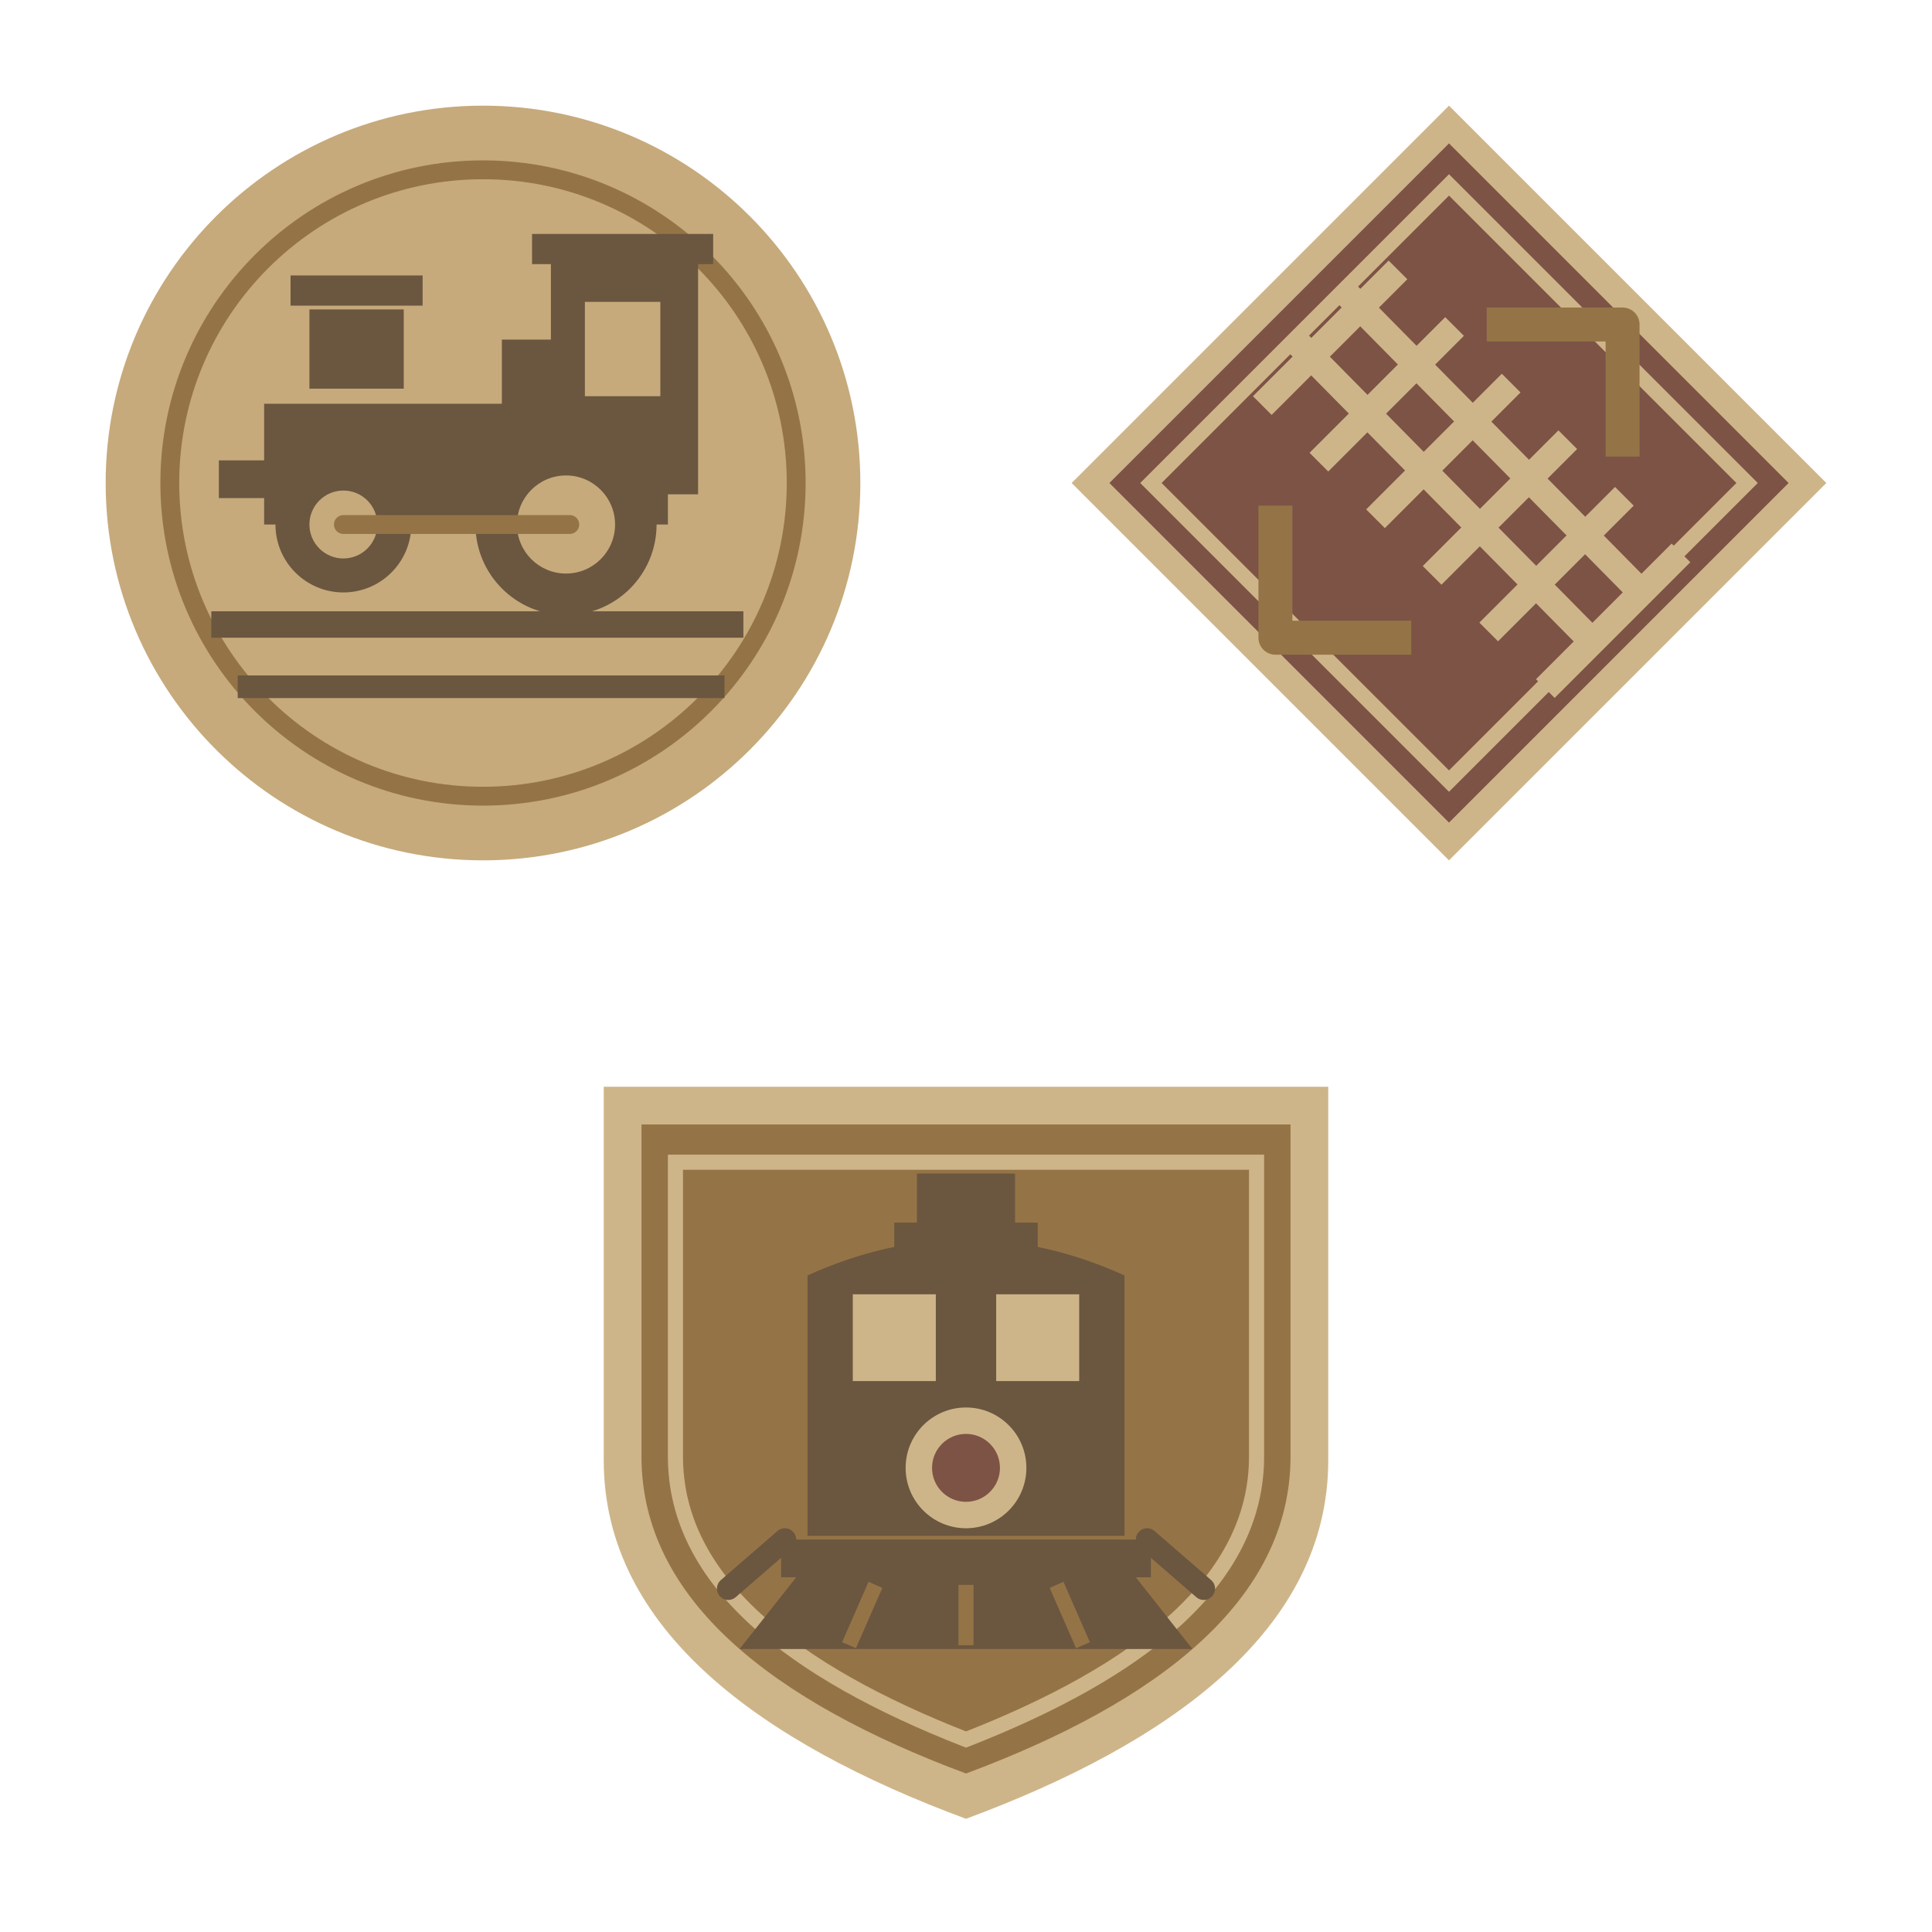
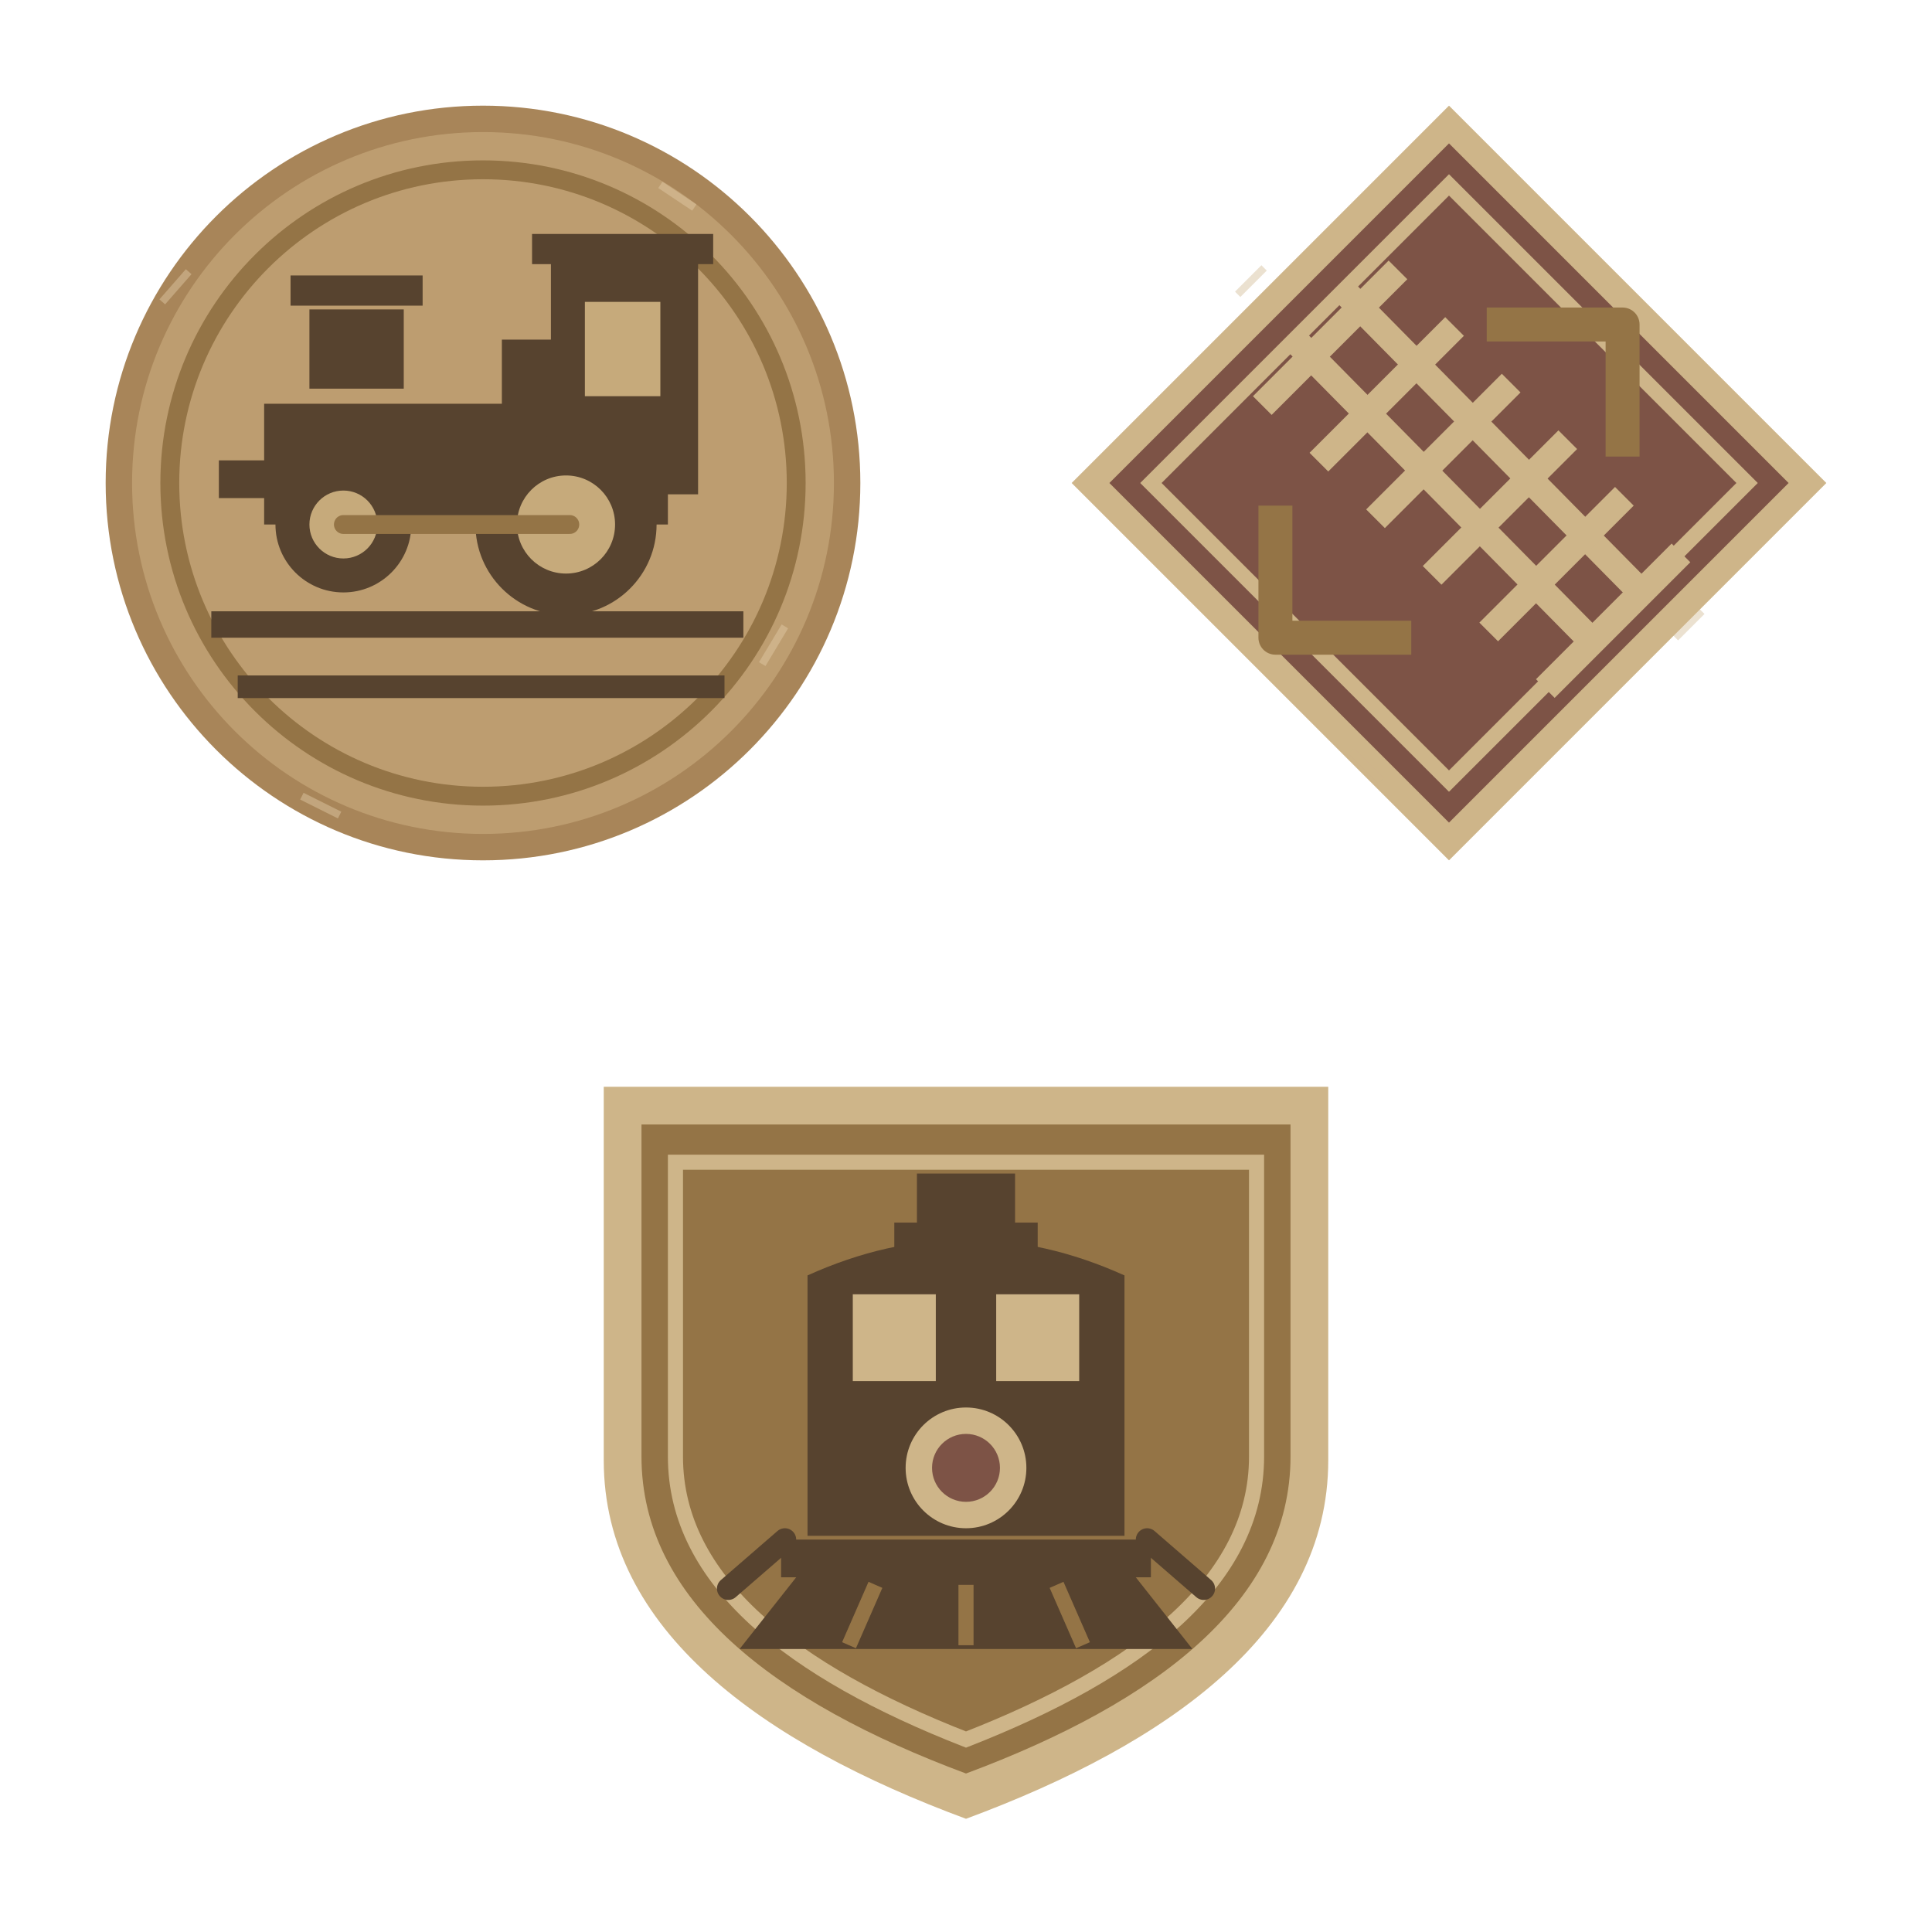
<svg xmlns="http://www.w3.org/2000/svg" width="512" height="512" viewBox="0 0 512 512">
  <g id="circle-locomotive">
-     <circle cx="128" cy="128" r="100" fill="#C6AA7B" />
-     <circle cx="128" cy="128" r="93" fill="#C6AA7B" />
+     <circle cx="128" cy="128" r="100" fill="#A88559" />
+     <circle cx="128" cy="128" r="93" fill="#BD9D70" />
    <circle cx="128" cy="128" r="83" fill="none" stroke="#947446" stroke-width="5" />
-     <g fill="#6B5640">
+     <g fill="#57432F">
      <path d="M70 107H133V90H146V68H185V131H177V139H70V132H58V122H70Z" />
      <path d="M82 82H107V103H82ZM77 73H112V81H77ZM141 62H189V70H141Z" />
      <circle cx="91" cy="139" r="18" />
      <circle cx="150" cy="139" r="24" />
      <path d="M56 162H197V169H56ZM63 179H192V185H63Z" />
    </g>
    <path d="M155 80H175V105H155Z" fill="#C6AA7B" />
    <g fill="#C6AA7B">
      <circle cx="91" cy="139" r="9" />
      <circle cx="150" cy="139" r="13" />
    </g>
    <path d="M91 139H151" stroke="#947446" stroke-width="5" stroke-linecap="round" />
+     <path d="M43 80l7-8M175 49l9 6M208 166l-6 10M90 216l-10-5" fill="none" stroke="#E3CDA9" stroke-width="2" stroke-opacity=".45" />
  </g>
  <g id="diamond-rails">
    <path d="M384 28L484 128L384 228L284 128Z" fill="#CEB589" />
    <path d="M384 38L474 128L384 218L294 128Z" fill="#7D5346" />
    <path d="M384 49L463 128L384 207L305 128Z" fill="none" stroke="#CEB589" stroke-width="4" />
    <g fill="none" stroke="#CEB589" stroke-width="7" stroke-linecap="square">
      <path d="M346 93L420 168M359 80L433 155" />
      <path d="M337 105L368 74M352 120L383 89M367 135L398 104M382 150L413 119M397 165L428 134M412 180L443 149" />
    </g>
    <path d="M374 169L338 169L338 134M394 86L430 86L430 121" fill="none" stroke="#947446" stroke-width="9" stroke-linejoin="round" />
+     <path d="M328 78l7-7M451 162l-7 7M366 207l-8-8" fill="none" stroke="#CEB589" stroke-width="2" stroke-opacity=".4" />
  </g>
  <g id="shield-locomotive">
    <path d="M160 288H352V387C352 432 310 462 256 482C202 462 160 432 160 387Z" fill="#CEB589" />
    <path d="M170 298H342V386C342 424 307 451 256 470C205 451 170 424 170 386Z" fill="#947446" />
    <path d="M179 308H333V386C333 419 302 443 256 461C210 443 179 419 179 386Z" fill="none" stroke="#CEB589" stroke-width="4" />
-     <g fill="#6B5640">
+     <g fill="#57432F">
      <path d="M214 338Q256 319 298 338V407H214Z" />
      <path d="M237 324H275V334H237ZM243 311H269V324H243Z" />
      <path d="M207 408H305V418H207ZM211 418L196 437H316L301 418Z" />
    </g>
    <path d="M226 343H248V366H226ZM264 343H286V366H264Z" fill="#CEB589" />
    <circle cx="256" cy="389" r="16" fill="#CEB589" />
    <circle cx="256" cy="389" r="9" fill="#7D5346" />
-     <path d="M208 408L193 421M304 408L319 421" fill="none" stroke="#6B5640" stroke-width="6" stroke-linecap="round" />
+     <path d="M208 408L193 421M304 408L319 421" fill="none" stroke="#57432F" stroke-width="6" stroke-linecap="round" />
    <path d="M256 420V436M232 420L225 436M280 420L287 436" fill="none" stroke="#947446" stroke-width="4" />
  </g>
</svg>
